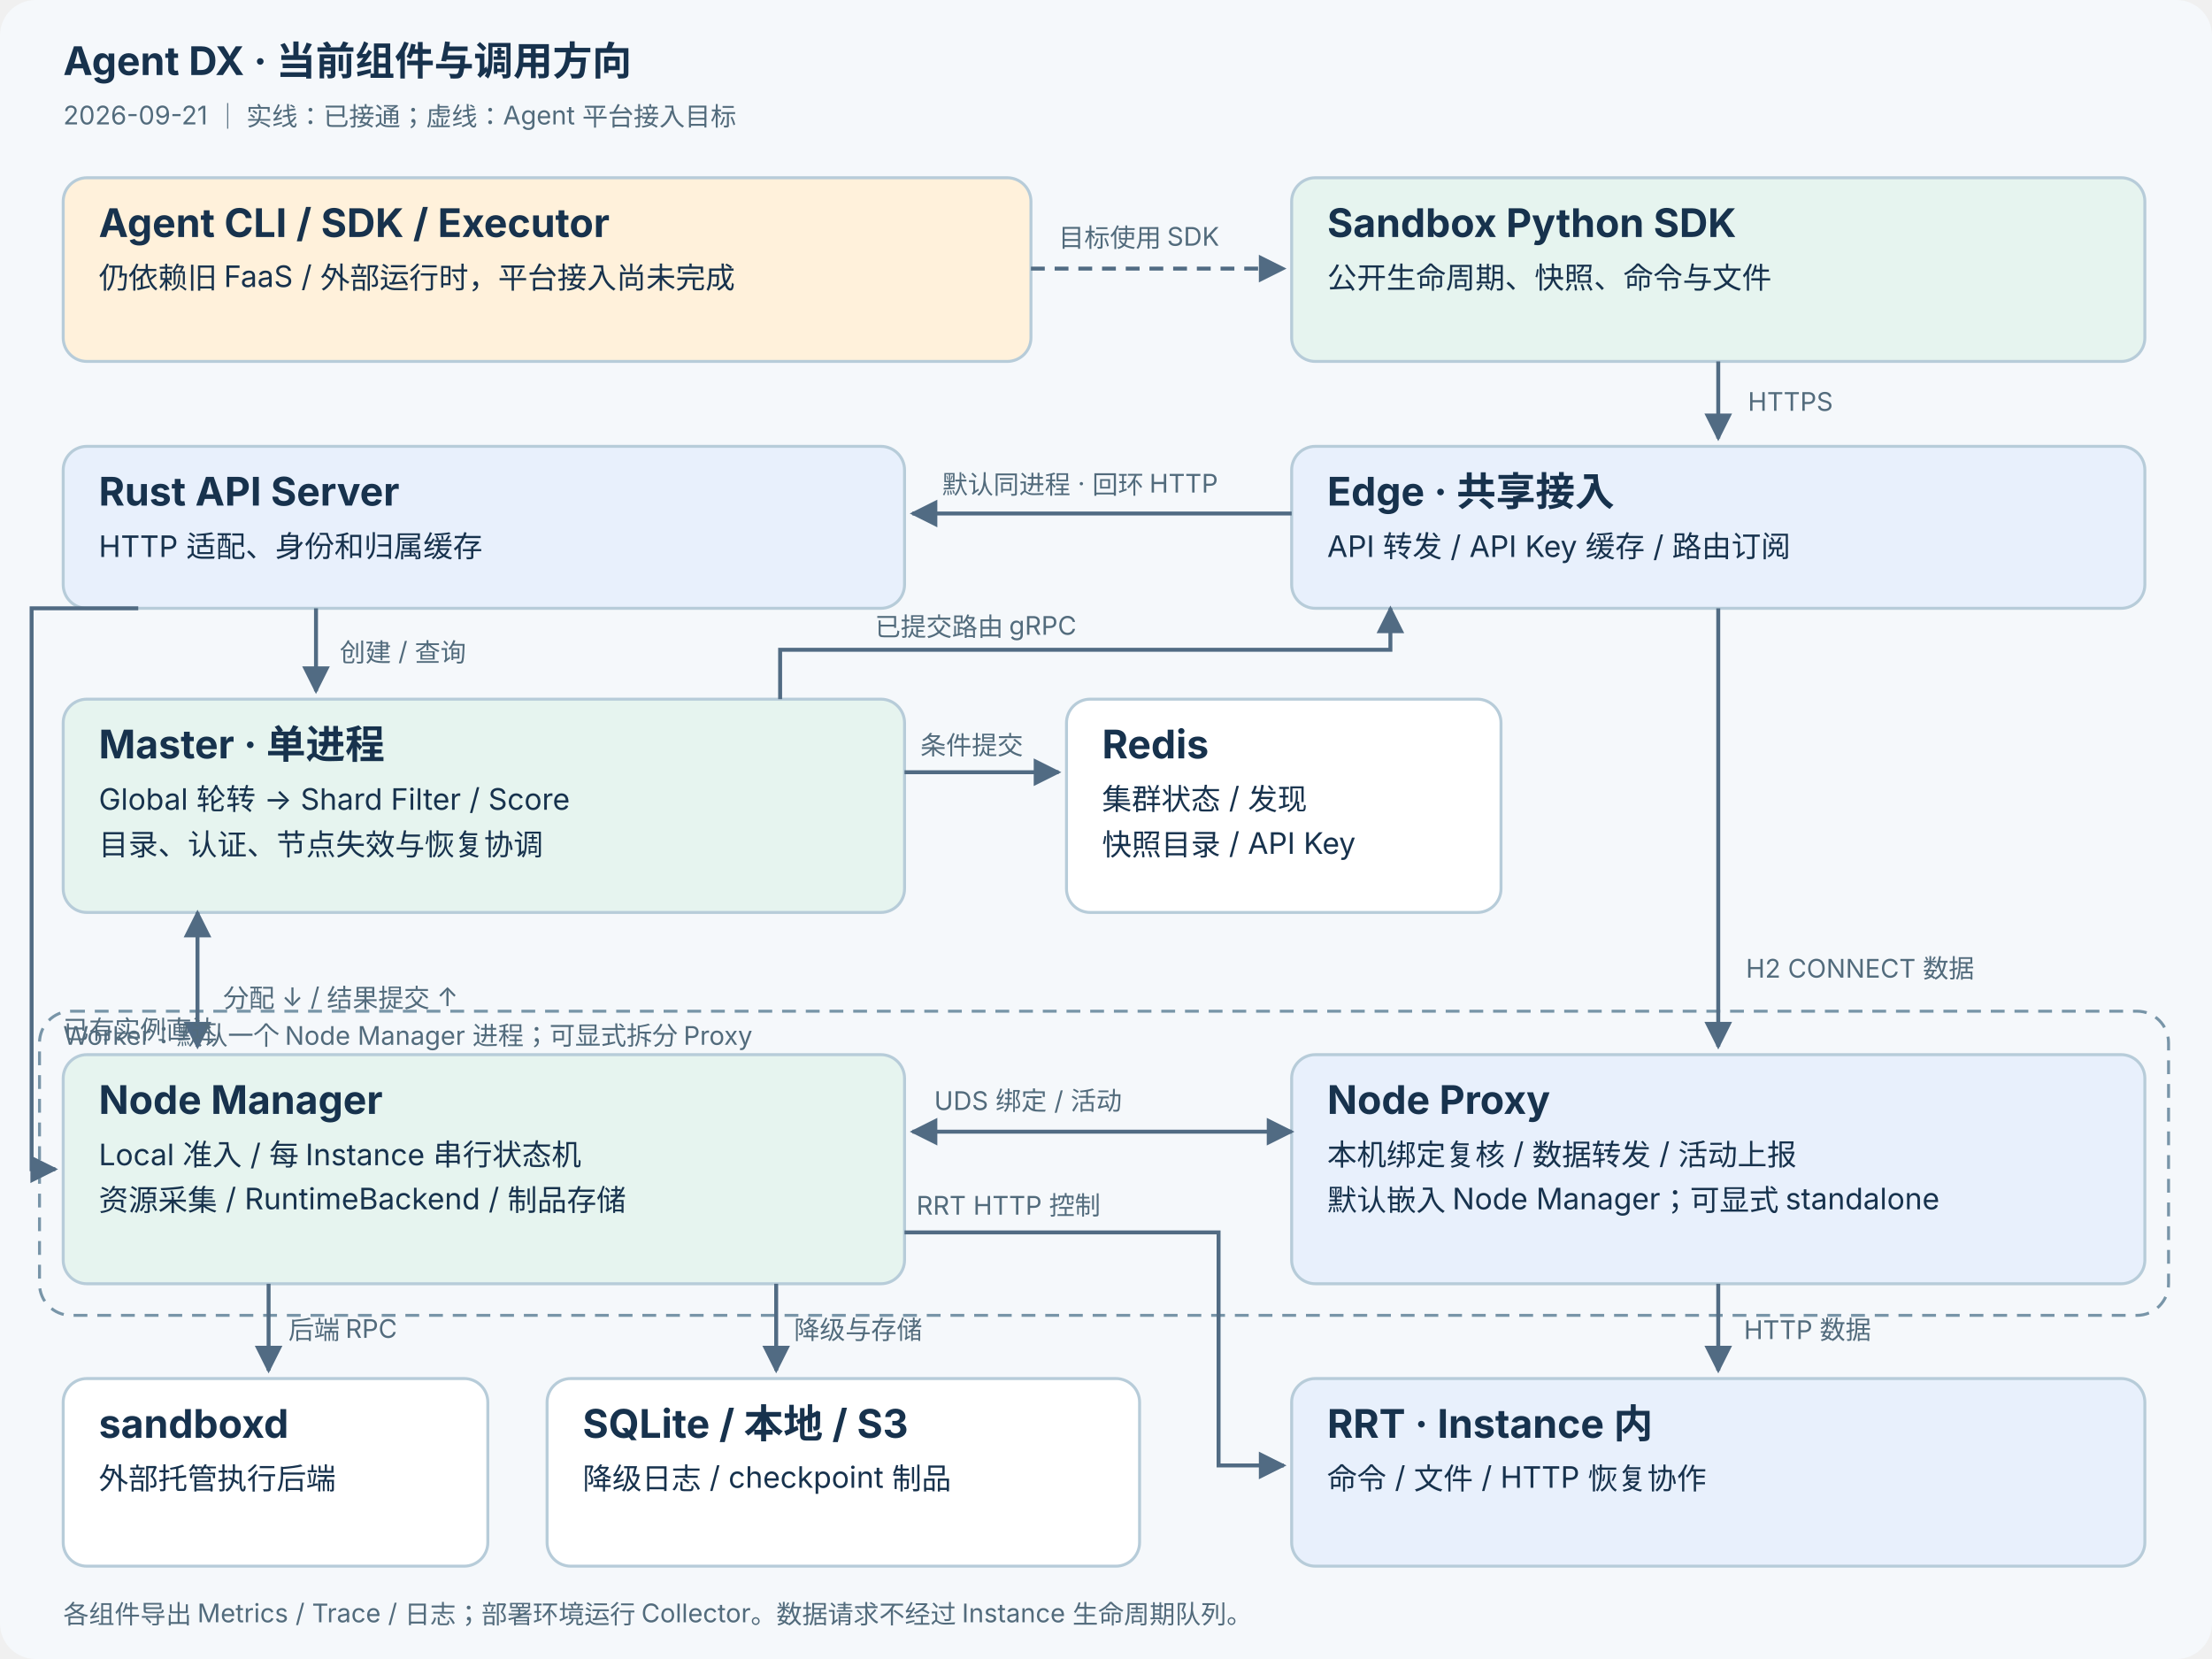
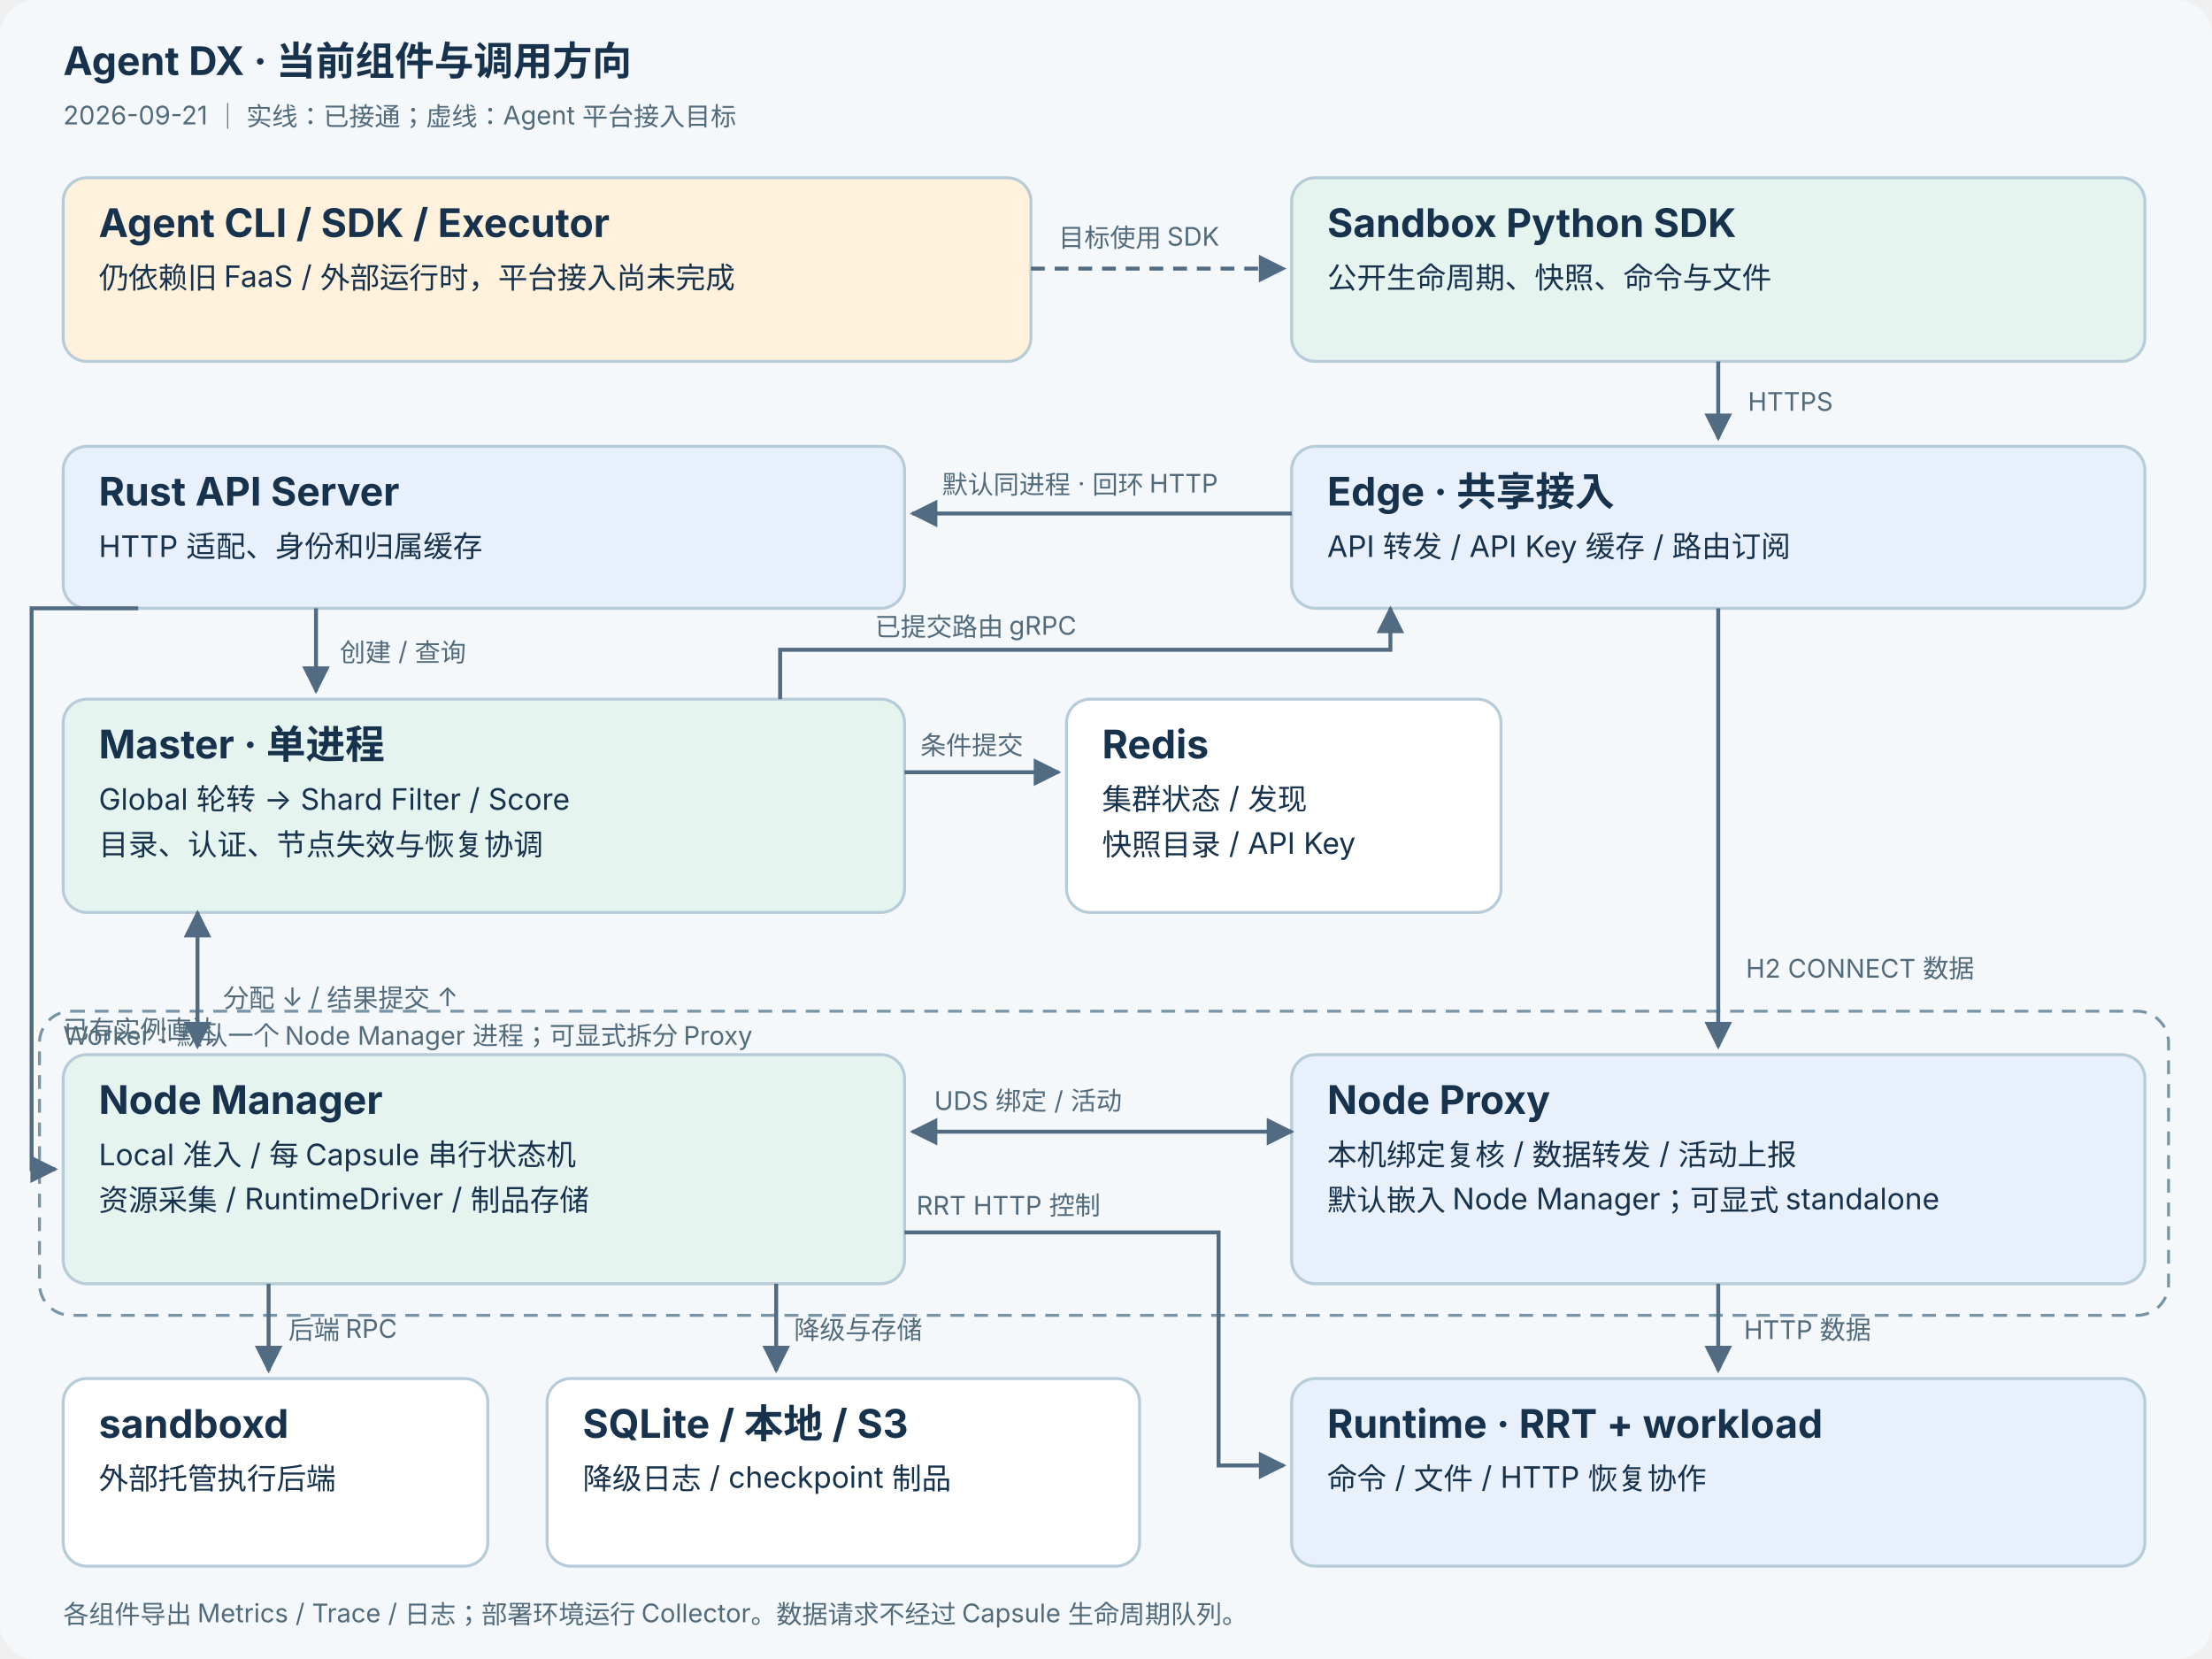
<svg xmlns="http://www.w3.org/2000/svg" viewBox="0 0 1120 840" role="img" aria-labelledby="title desc">
  <defs>
    <marker id="arrow" viewBox="0 0 10 10" refX="9" refY="5" markerWidth="7" markerHeight="7" orient="auto-start-reverse">
      <path d="M0 0L10 5L0 10Z" fill="#516b83" />
    </marker>
  </defs>
  <style>text{font-family:system-ui,-apple-system,'PingFang SC',sans-serif;fill:#17324d} .head{font-size:20px;font-weight:650}.body{font-size:15px}.small{font-size:13px;fill:#526b7c}.edge{fill:none;stroke:#516b83;stroke-width:2;marker-end:url(#arrow)}.box{stroke:#b7ccd9;stroke-width:1.5;rx:12}</style>
  <rect width="1120" height="840" fill="#f5f8fb" rx="18" />
  <text x="32" y="38" class="head">Agent DX · 当前组件与调用方向</text>
  <text x="32" y="63" class="small">2026-09-21 ｜ 实线：已接通；虚线：Agent 平台接入目标</text>
  <rect x="32" y="90" width="490" height="93" class="box" fill="#fff1db" />
  <text x="50" y="120" class="head">Agent CLI / SDK / Executor</text>
  <text x="50" y="146" class="body">仍依赖旧 FaaS / 外部运行时，平台接入尚未完成</text>
  <rect x="654" y="90" width="432" height="93" class="box" fill="#e6f4ef" />
  <text x="672" y="120" class="head">Sandbox Python SDK</text>
  <text x="672" y="146" class="body">公开生命周期、快照、命令与文件</text>
  <path d="M522 136H650" class="edge" stroke-dasharray="7 5" />
  <text x="536" y="125" class="small">目标使用 SDK</text>
  <rect x="654" y="226" width="432" height="82" class="box" fill="#e8f0fc" />
  <text x="672" y="256" class="head">Edge · 共享接入</text>
  <text x="672" y="282" class="body">API 转发 / API Key 缓存 / 路由订阅</text>
  <path d="M870 183V222" class="edge" />
  <text x="885" y="208" class="small">HTTPS</text>
  <rect x="32" y="226" width="426" height="82" class="box" fill="#e8f0fc" />
  <text x="50" y="256" class="head">Rust API Server</text>
  <text x="50" y="282" class="body">HTTP 适配、身份和归属缓存</text>
  <path d="M654 260H462" class="edge" />
  <text x="477" y="250" class="small">默认同进程 · 回环 HTTP</text>
  <rect x="32" y="354" width="426" height="108" class="box" fill="#e6f4ef" />
  <text x="50" y="384" class="head">Master · 单进程</text>
  <text x="50" y="410" class="body">Global 轮转 → Shard Filter / Score</text>
  <text x="50" y="433" class="body">目录、认证、节点失效与恢复协调</text>
  <path d="M160 308V350" class="edge" />
  <text x="172" y="335" class="small">创建 / 查询</text>
  <rect x="540" y="354" width="220" height="108" class="box" fill="#fff" />
  <text x="558" y="384" class="head">Redis</text>
  <text x="558" y="410" class="body">集群状态 / 发现</text>
  <text x="558" y="433" class="body">快照目录 / API Key</text>
  <path d="M458 391H536" class="edge" />
  <text x="466" y="382" class="small">条件提交</text>
  <path d="M395 354V329H704V308" class="edge" />
  <text x="443" y="322" class="small">已提交路由 gRPC</text>
  <rect x="20" y="512" width="1078" height="154" rx="16" fill="none" stroke="#7895a8" stroke-width="1.5" stroke-dasharray="7 5" />
  <text x="32" y="529" class="small">Worker：默认一个 Node Manager 进程；可显式拆分 Proxy</text>
  <rect x="32" y="534" width="426" height="116" class="box" fill="#e6f4ef" />
  <text x="50" y="564" class="head">Node Manager</text>
-   <text x="50" y="590" class="body">Local 准入 / 每 Instance 串行状态机</text>
-   <text x="50" y="613" class="body">资源采集 / RuntimeBackend / 制品存储</text>
+   <text x="50" y="590" class="body">Local 准入 / 每 Capsule 串行状态机</text>
+   <text x="50" y="613" class="body">资源采集 / RuntimeDriver / 制品存储</text>
  <path d="M100 462V530" class="edge" marker-start="url(#arrow)" />
  <text x="113" y="510" class="small">分配 ↓ / 结果提交 ↑</text>
  <path d="M70 308H16V592H28" class="edge" />
  <text x="32" y="526" class="small">已有实例直达</text>
  <rect x="654" y="534" width="432" height="116" class="box" fill="#e8f0fc" />
  <text x="672" y="564" class="head">Node Proxy</text>
  <text x="672" y="590" class="body">本机绑定复核 / 数据转发 / 活动上报</text>
  <text x="672" y="613" class="body">默认嵌入 Node Manager；可显式 standalone</text>
  <path d="M870 308V530" class="edge" />
  <text x="884" y="495" class="small">H2 CONNECT 数据</text>
  <path d="M654 573H462" class="edge" marker-start="url(#arrow)" />
  <text x="473" y="562" class="small">UDS 绑定 / 活动</text>
  <rect x="32" y="698" width="215" height="95" class="box" fill="#fff" />
  <text x="50" y="728" class="head">sandboxd</text>
  <text x="50" y="754" class="body">外部托管执行后端</text>
  <rect x="277" y="698" width="300" height="95" class="box" fill="#fff" />
  <text x="295" y="728" class="head">SQLite / 本地 / S3</text>
  <text x="295" y="754" class="body">降级日志 / checkpoint 制品</text>
  <rect x="654" y="698" width="432" height="95" class="box" fill="#e8f0fc" />
-   <text x="672" y="728" class="head">RRT · Instance 内</text>
+   <text x="672" y="728" class="head">Runtime · RRT + workload</text>
  <text x="672" y="754" class="body">命令 / 文件 / HTTP 恢复协作</text>
  <path d="M136 650V694" class="edge" />
  <text x="146" y="678" class="small">后端 RPC</text>
  <path d="M393 650V694" class="edge" />
  <text x="402" y="678" class="small">降级与存储</text>
  <path d="M870 650V694" class="edge" />
  <text x="883" y="678" class="small">HTTP 数据</text>
  <path d="M458 624H617V742H650" class="edge" />
  <text x="464" y="615" class="small">RRT HTTP 控制</text>
-   <text x="32" y="822" class="small">各组件导出 Metrics / Trace / 日志；部署环境运行 Collector。数据请求不经过 Instance 生命周期队列。</text>
+   <text x="32" y="822" class="small">各组件导出 Metrics / Trace / 日志；部署环境运行 Collector。数据请求不经过 Capsule 生命周期队列。</text>
</svg>
